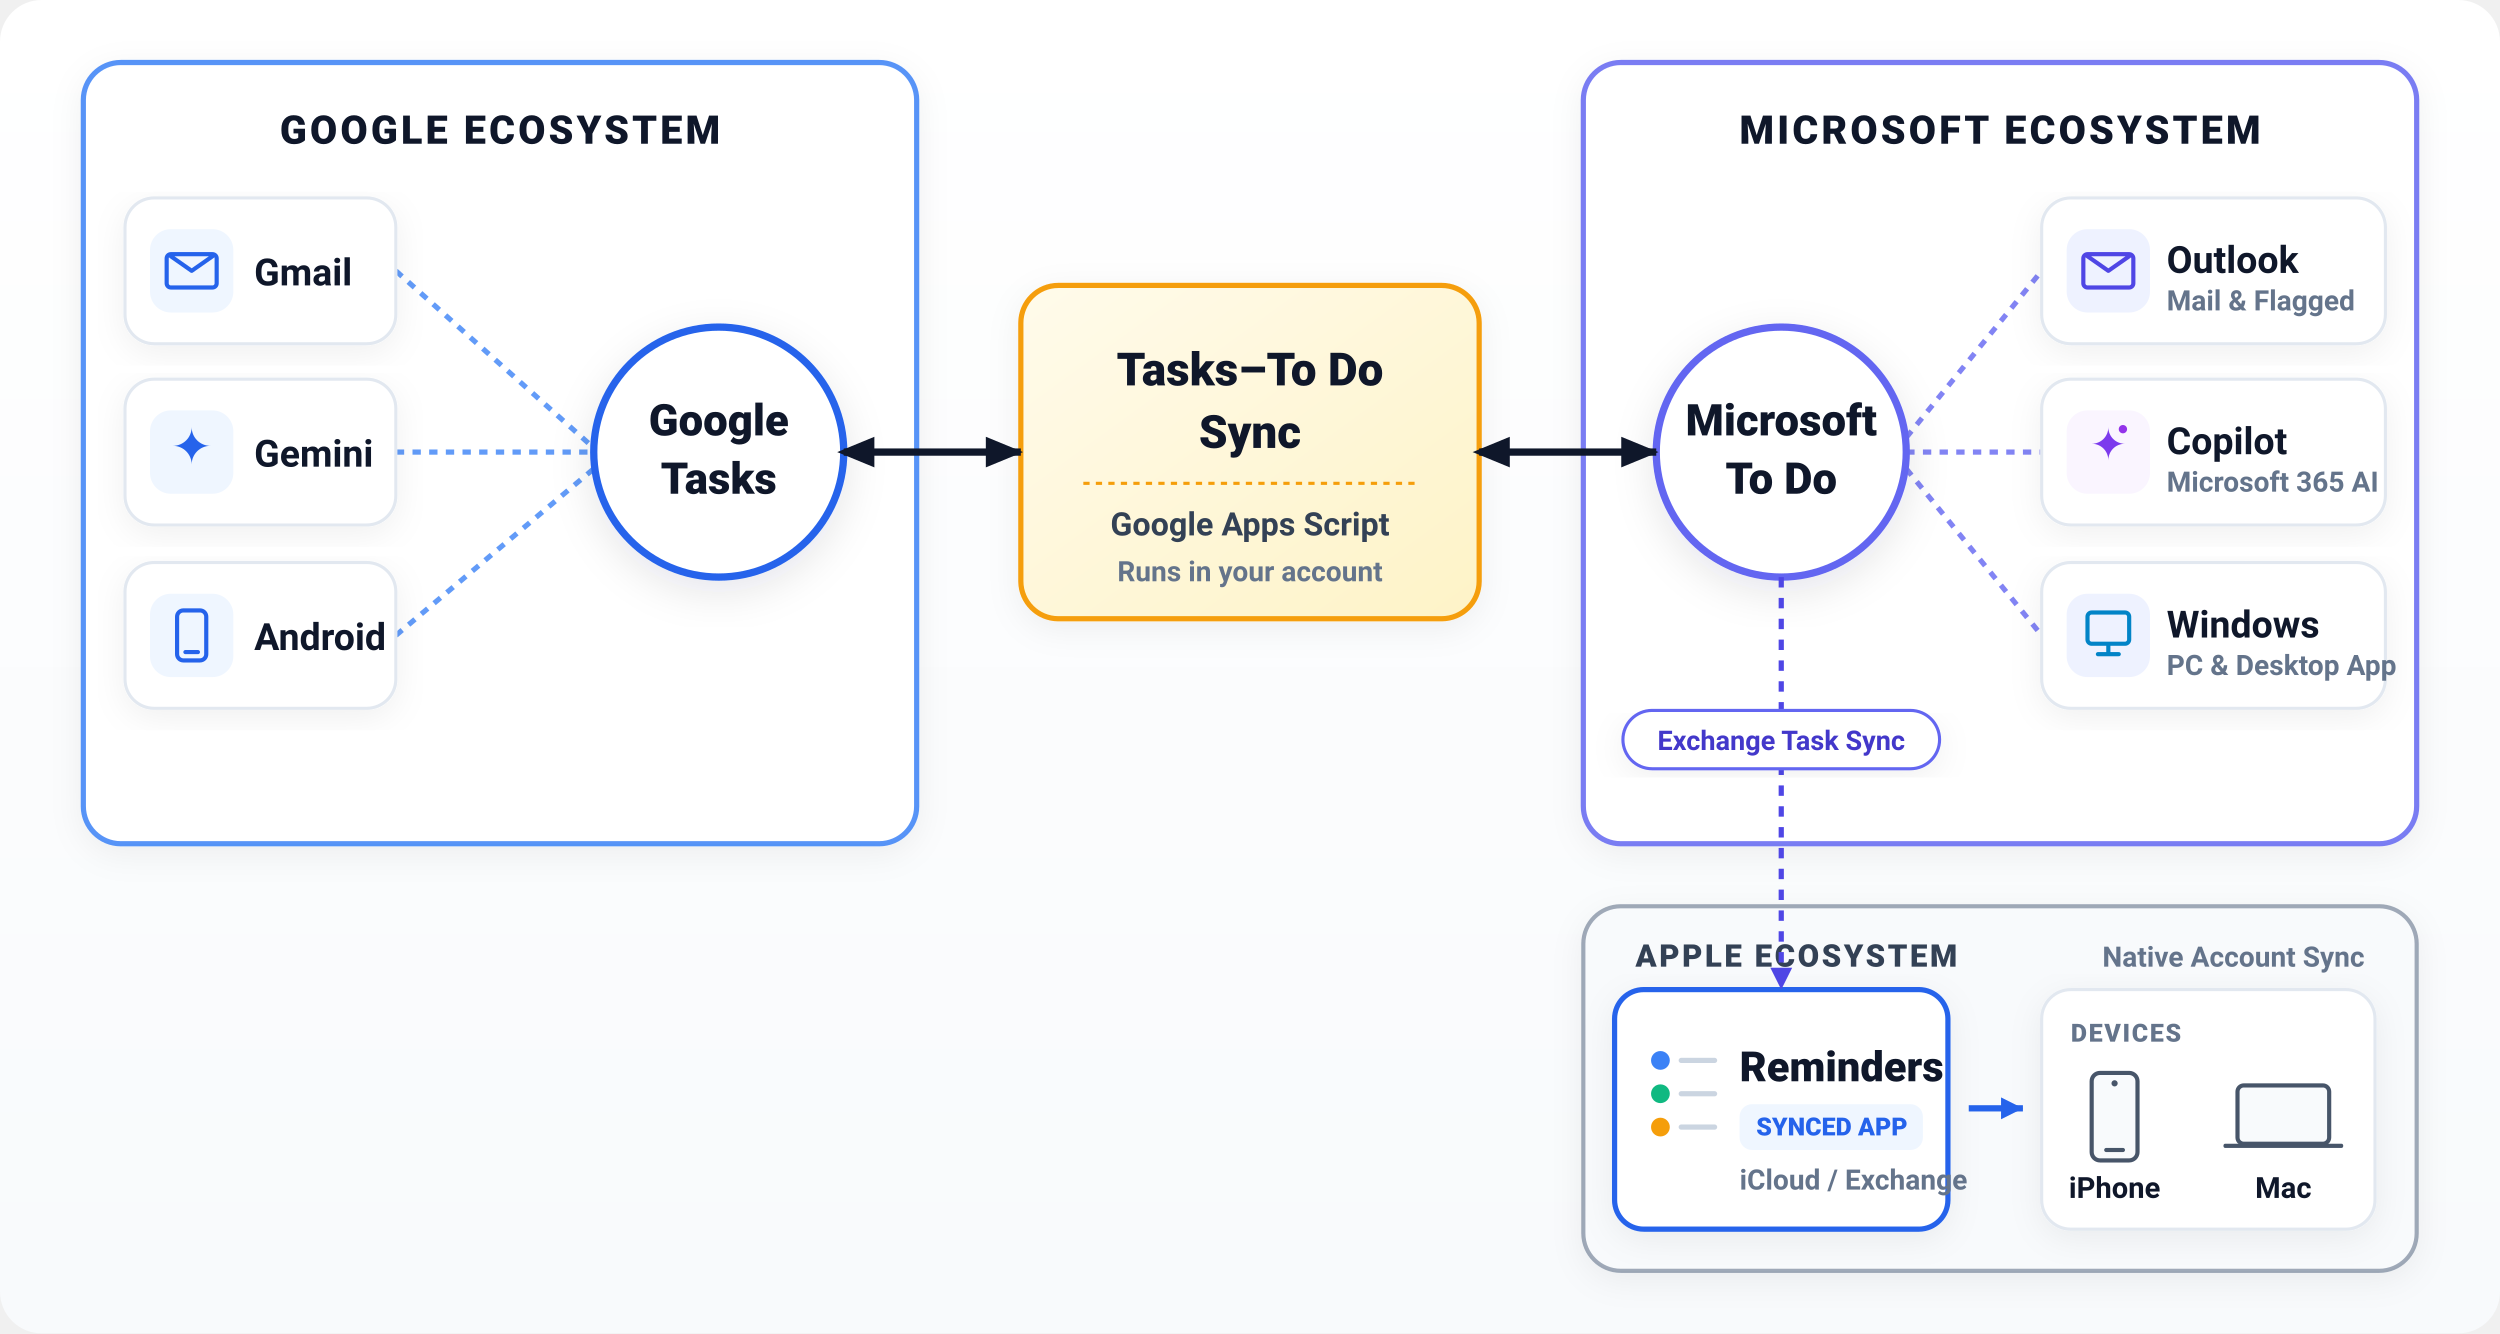
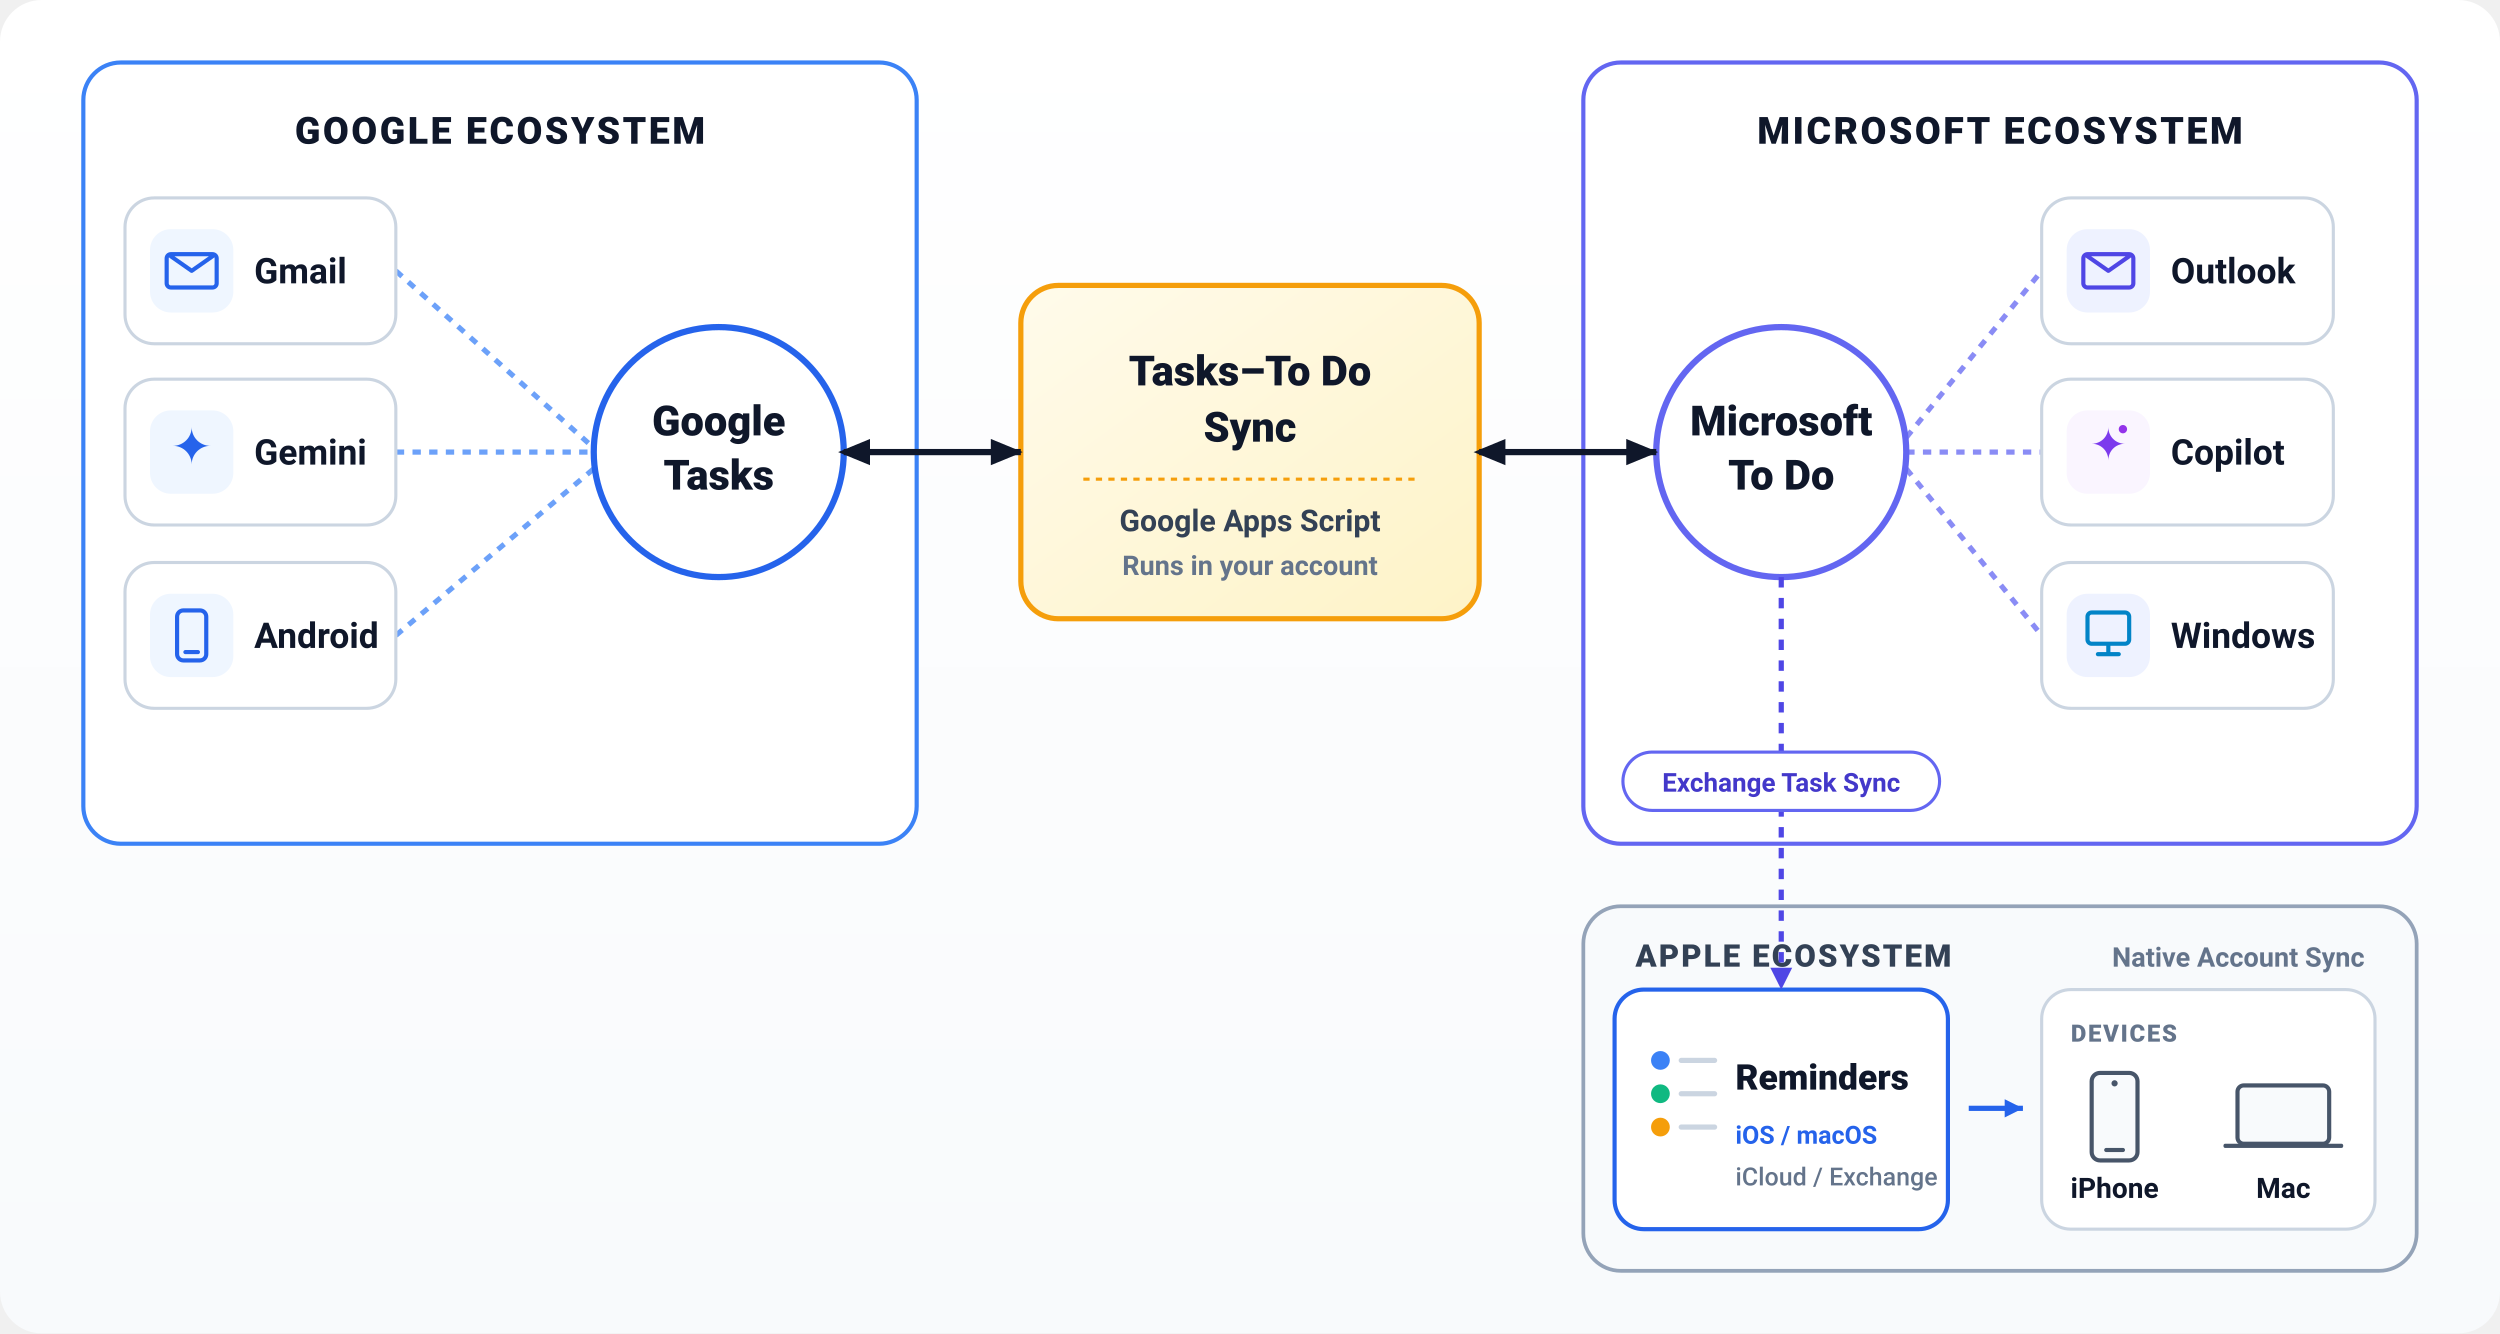
<svg xmlns="http://www.w3.org/2000/svg" width="1200" height="640" viewBox="0 0 1200 640" role="img" aria-labelledby="title desc">
  <defs>
    <style>
      text {
        font-family: -apple-system, BlinkMacSystemFont, "Segoe UI", Roboto, Helvetica, Arial, sans-serif;
        text-rendering: geometricPrecision;
        -webkit-font-smoothing: antialiased;
      }
    </style>
-     <filter id="cardShadow" x="-10%" y="-10%" width="120%" height="125%">
-       <feDropShadow dx="0" dy="4" stdDeviation="8" flood-color="#0f172a" flood-opacity="0.06" />
-     </filter>
-     <filter id="hubShadow" x="-20%" y="-20%" width="140%" height="140%">
-       <feDropShadow dx="0" dy="6" stdDeviation="10" flood-color="#0f172a" flood-opacity="0.10" />
-     </filter>
    <marker id="arrowRight" viewBox="0 0 10 10" refX="8" refY="5" markerWidth="6" markerHeight="6" orient="auto">
      <path d="M 0 1.5 L 8.5 5 L 0 8.5 z" fill="#0f172a" />
    </marker>
    <marker id="arrowLeft" viewBox="0 0 10 10" refX="1.5" refY="5" markerWidth="6" markerHeight="6" orient="auto">
      <path d="M 8.5 1.5 L 0 5 L 8.5 8.5 z" fill="#0f172a" />
    </marker>
    <marker id="arrowBlue" viewBox="0 0 10 10" refX="7" refY="5" markerWidth="5" markerHeight="5" orient="auto">
      <path d="M 0 1.5 L 7 5 L 0 8.5 z" fill="#2563eb" />
    </marker>
    <marker id="arrowIndigo" viewBox="0 0 10 10" refX="7" refY="5" markerWidth="6" markerHeight="6" orient="auto">
      <path d="M 0 1.5 L 7 5 L 0 8.5 z" fill="#4f46e5" />
    </marker>
    <linearGradient id="bgGrad" x1="0" y1="0" x2="0" y2="1">
      <stop offset="0%" stop-color="#ffffff" />
      <stop offset="100%" stop-color="#f8fafc" />
    </linearGradient>
    <linearGradient id="bridgeGrad" x1="0" y1="0" x2="1" y2="1">
      <stop offset="0%" stop-color="#fffbeb" />
      <stop offset="100%" stop-color="#fef3c7" />
    </linearGradient>
  </defs>
  <rect width="1200" height="640" rx="20" fill="url(#bgGrad)" />
-   <rect x="40" y="30" width="400" height="375" rx="18" fill="#ffffff" stroke="#3b82f6" stroke-width="2.5" stroke-opacity="0.85" filter="url(#cardShadow)" />
-   <text x="240" y="69" text-anchor="middle" fill="#0f172a" font-size="19" font-weight="800" letter-spacing="1.5">GOOGLE ECOSYSTEM</text>
-   <rect x="760" y="30" width="400" height="375" rx="18" fill="#ffffff" stroke="#6366f1" stroke-width="2.5" stroke-opacity="0.85" filter="url(#cardShadow)" />
-   <text x="960" y="69" text-anchor="middle" fill="#0f172a" font-size="19" font-weight="800" letter-spacing="1.5">MICROSOFT ECOSYSTEM</text>
-   <rect x="760" y="435" width="400" height="175" rx="18" fill="#f8fafc" stroke="#64748b" stroke-width="2" stroke-opacity="0.6" filter="url(#cardShadow)" />
-   <text x="785" y="464" fill="#334155" font-size="15" font-weight="800" letter-spacing="1.2">APPLE ECOSYSTEM</text>
-   <text x="1135" y="464" text-anchor="end" fill="#64748b" font-size="13.5" font-weight="700">Native Account Sync</text>
-   <line x1="190" y1="130" x2="285" y2="215" stroke="#3b82f6" stroke-width="2.5" stroke-dasharray="4,4" stroke-opacity="0.8" />
-   <line x1="190" y1="217" x2="285" y2="217" stroke="#3b82f6" stroke-width="2.5" stroke-dasharray="4,4" stroke-opacity="0.8" />
-   <line x1="190" y1="305" x2="285" y2="225" stroke="#3b82f6" stroke-width="2.5" stroke-dasharray="4,4" stroke-opacity="0.8" />
+   <rect x="40" y="30" width="400" height="375" rx="18" fill="#ffffff" stroke="#3b82f6" stroke-width="2" />
+   <text x="240" y="69" text-anchor="middle" fill="#0f172a" font-size="18" font-weight="800" letter-spacing="1.2">GOOGLE ECOSYSTEM</text>
+   <rect x="760" y="30" width="400" height="375" rx="18" fill="#ffffff" stroke="#6366f1" stroke-width="2" />
+   <text x="960" y="69" text-anchor="middle" fill="#0f172a" font-size="18" font-weight="800" letter-spacing="1.2">MICROSOFT ECOSYSTEM</text>
+   <rect x="760" y="435" width="400" height="175" rx="18" fill="#f8fafc" stroke="#94a3b8" stroke-width="1.8" />
+   <text x="785" y="464" fill="#334155" font-size="15" font-weight="800" letter-spacing="1">APPLE ECOSYSTEM</text>
+   <text x="1135" y="464" text-anchor="end" fill="#64748b" font-size="13" font-weight="600">Native Account Sync</text>
+   <line x1="190" y1="130" x2="285" y2="215" stroke="#3b82f6" stroke-width="2.5" stroke-dasharray="4,4" stroke-opacity="0.75" />
+   <line x1="190" y1="217" x2="285" y2="217" stroke="#3b82f6" stroke-width="2.5" stroke-dasharray="4,4" stroke-opacity="0.75" />
+   <line x1="190" y1="305" x2="285" y2="225" stroke="#3b82f6" stroke-width="2.5" stroke-dasharray="4,4" stroke-opacity="0.75" />
  <g transform="translate(60, 95)">
-     <rect width="130" height="70" rx="14" fill="#ffffff" stroke="#e2e8f0" stroke-width="1.5" filter="url(#cardShadow)" />
+     <rect width="130" height="70" rx="14" fill="#ffffff" stroke="#cbd5e1" stroke-width="1.5" />
    <rect x="12" y="15" width="40" height="40" rx="10" fill="#eff6ff" />
    <path d="M 22 28 L 32 35 L 42 28 M 22 27 L 42 27 C 43.1 27 44 27.9 44 29 L 44 41 C 44 42.1 43.1 43 42 43 L 22 43 C 20.9 43 20 42.1 20 41 L 20 29 C 20 27.9 20.9 27 22 27 Z" fill="none" stroke="#2563eb" stroke-width="2" stroke-linecap="round" stroke-linejoin="round" />
-     <text x="62" y="42" fill="#0f172a" font-size="18" font-weight="700">Gmail</text>
+     <text x="62" y="41" fill="#0f172a" font-size="17" font-weight="700">Gmail</text>
  </g>
  <g transform="translate(60, 182)">
-     <rect width="130" height="70" rx="14" fill="#ffffff" stroke="#e2e8f0" stroke-width="1.5" filter="url(#cardShadow)" />
+     <rect width="130" height="70" rx="14" fill="#ffffff" stroke="#cbd5e1" stroke-width="1.5" />
    <rect x="12" y="15" width="40" height="40" rx="10" fill="#eff6ff" />
    <path d="M 32 23 C 32 28 36 32 41 32 C 36 32 32 36 32 41 C 32 36 28 32 23 32 C 28 32 32 28 32 23 Z" fill="#2563eb" />
-     <text x="62" y="42" fill="#0f172a" font-size="18" font-weight="700">Gemini</text>
+     <text x="62" y="41" fill="#0f172a" font-size="17" font-weight="700">Gemini</text>
  </g>
  <g transform="translate(60, 270)">
-     <rect width="130" height="70" rx="14" fill="#ffffff" stroke="#e2e8f0" stroke-width="1.5" filter="url(#cardShadow)" />
+     <rect width="130" height="70" rx="14" fill="#ffffff" stroke="#cbd5e1" stroke-width="1.5" />
    <rect x="12" y="15" width="40" height="40" rx="10" fill="#eff6ff" />
    <rect x="25" y="23" width="14" height="24" rx="3" fill="none" stroke="#2563eb" stroke-width="2" />
    <line x1="29" y1="43" x2="35" y2="43" stroke="#2563eb" stroke-width="2" stroke-linecap="round" />
-     <text x="62" y="42" fill="#0f172a" font-size="18" font-weight="700">Android</text>
+     <text x="62" y="41" fill="#0f172a" font-size="17" font-weight="700">Android</text>
  </g>
  <g transform="translate(345, 217)">
-     <circle r="60" fill="#ffffff" stroke="#2563eb" stroke-width="3.5" filter="url(#hubShadow)" />
-     <text x="0" y="-8" text-anchor="middle" fill="#0f172a" font-size="21" font-weight="800">Google</text>
-     <text x="0" y="20" text-anchor="middle" fill="#0f172a" font-size="21" font-weight="800">Tasks</text>
+     <circle r="60" fill="#ffffff" stroke="#2563eb" stroke-width="3" />
+     <text x="0" y="-8" text-anchor="middle" fill="#0f172a" font-size="20" font-weight="800">Google</text>
+     <text x="0" y="18" text-anchor="middle" fill="#0f172a" font-size="20" font-weight="800">Tasks</text>
  </g>
-   <line x1="915" y1="210" x2="980" y2="130" stroke="#6366f1" stroke-width="2.5" stroke-dasharray="4,4" stroke-opacity="0.8" />
-   <line x1="915" y1="217" x2="980" y2="217" stroke="#6366f1" stroke-width="2.5" stroke-dasharray="4,4" stroke-opacity="0.8" />
-   <line x1="915" y1="225" x2="980" y2="305" stroke="#6366f1" stroke-width="2.5" stroke-dasharray="4,4" stroke-opacity="0.8" />
+   <line x1="915" y1="210" x2="980" y2="130" stroke="#6366f1" stroke-width="2.5" stroke-dasharray="4,4" stroke-opacity="0.75" />
+   <line x1="915" y1="217" x2="980" y2="217" stroke="#6366f1" stroke-width="2.5" stroke-dasharray="4,4" stroke-opacity="0.75" />
+   <line x1="915" y1="225" x2="980" y2="305" stroke="#6366f1" stroke-width="2.5" stroke-dasharray="4,4" stroke-opacity="0.75" />
  <g transform="translate(980, 95)">
-     <rect width="165" height="70" rx="14" fill="#ffffff" stroke="#e2e8f0" stroke-width="1.5" filter="url(#cardShadow)" />
+     <rect width="140" height="70" rx="14" fill="#ffffff" stroke="#cbd5e1" stroke-width="1.5" />
    <rect x="12" y="15" width="40" height="40" rx="10" fill="#eef2ff" />
    <path d="M 22 28 L 32 35 L 42 28 M 22 27 L 42 27 C 43.1 27 44 27.9 44 29 L 44 41 C 44 42.1 43.1 43 42 43 L 22 43 C 20.9 43 20 42.1 20 41 L 20 29 C 20 27.9 20.9 27 22 27 Z" fill="none" stroke="#4f46e5" stroke-width="2" stroke-linecap="round" stroke-linejoin="round" />
-     <text x="60" y="36" fill="#0f172a" font-size="18" font-weight="700">Outlook</text>
-     <text x="60" y="54" fill="#64748b" font-size="13.5" font-weight="600">Mail &amp; Flagged</text>
+     <text x="62" y="41" fill="#0f172a" font-size="17" font-weight="700">Outlook</text>
  </g>
  <g transform="translate(980, 182)">
-     <rect width="165" height="70" rx="14" fill="#ffffff" stroke="#e2e8f0" stroke-width="1.5" filter="url(#cardShadow)" />
+     <rect width="140" height="70" rx="14" fill="#ffffff" stroke="#cbd5e1" stroke-width="1.5" />
    <rect x="12" y="15" width="40" height="40" rx="10" fill="#faf5ff" />
    <path d="M 32 23 C 32 27.5 35.5 31 40 31 C 35.5 31 32 34.5 32 39 C 32 34.5 28.5 31 24 31 C 28.5 31 32 27.5 32 23 Z" fill="#7c3aed" />
    <circle cx="39" cy="24" r="2" fill="#9333ea" />
-     <text x="60" y="36" fill="#0f172a" font-size="18" font-weight="700">Copilot</text>
-     <text x="60" y="54" fill="#64748b" font-size="13.5" font-weight="600">Microsoft 365 AI</text>
+     <text x="62" y="41" fill="#0f172a" font-size="17" font-weight="700">Copilot</text>
  </g>
  <g transform="translate(980, 270)">
-     <rect width="165" height="70" rx="14" fill="#ffffff" stroke="#e2e8f0" stroke-width="1.5" filter="url(#cardShadow)" />
+     <rect width="140" height="70" rx="14" fill="#ffffff" stroke="#cbd5e1" stroke-width="1.5" />
    <rect x="12" y="15" width="40" height="40" rx="10" fill="#eef2ff" />
    <rect x="22" y="24" width="20" height="15" rx="2" fill="none" stroke="#0284c7" stroke-width="2" />
    <line x1="32" y1="39" x2="32" y2="44" stroke="#0284c7" stroke-width="2" />
    <line x1="27" y1="44" x2="37" y2="44" stroke="#0284c7" stroke-width="2" stroke-linecap="round" />
-     <text x="60" y="36" fill="#0f172a" font-size="18" font-weight="700">Windows</text>
-     <text x="60" y="54" fill="#64748b" font-size="13.5" font-weight="600">PC &amp; Desktop App</text>
+     <text x="62" y="41" fill="#0f172a" font-size="17" font-weight="700">Windows</text>
  </g>
  <g transform="translate(855, 217)">
-     <circle r="60" fill="#ffffff" stroke="#6366f1" stroke-width="3.5" filter="url(#hubShadow)" />
-     <text x="0" y="-8" text-anchor="middle" fill="#0f172a" font-size="21" font-weight="800">Microsoft</text>
-     <text x="0" y="20" text-anchor="middle" fill="#0f172a" font-size="21" font-weight="800">To Do</text>
+     <circle r="60" fill="#ffffff" stroke="#6366f1" stroke-width="3" />
+     <text x="0" y="-8" text-anchor="middle" fill="#0f172a" font-size="20" font-weight="800">Microsoft</text>
+     <text x="0" y="18" text-anchor="middle" fill="#0f172a" font-size="20" font-weight="800">To Do</text>
  </g>
  <g transform="translate(775, 475)">
-     <rect width="160" height="115" rx="14" fill="#ffffff" stroke="#2563eb" stroke-width="2.5" filter="url(#cardShadow)" />
+     <rect width="160" height="115" rx="14" fill="#ffffff" stroke="#2563eb" stroke-width="2" />
    <g transform="translate(14, 24)">
      <circle cx="8" cy="10" r="4.5" fill="#3b82f6" />
      <line x1="18" y1="10" x2="34" y2="10" stroke="#cbd5e1" stroke-width="2.5" stroke-linecap="round" />
      <circle cx="8" cy="26" r="4.5" fill="#10b981" />
      <line x1="18" y1="26" x2="34" y2="26" stroke="#cbd5e1" stroke-width="2.5" stroke-linecap="round" />
      <circle cx="8" cy="42" r="4.5" fill="#f59e0b" />
      <line x1="18" y1="42" x2="34" y2="42" stroke="#cbd5e1" stroke-width="2.5" stroke-linecap="round" />
    </g>
-     <text x="60" y="44" fill="#0f172a" font-size="20" font-weight="800">Reminders</text>
-     <rect x="60" y="55" width="88" height="22" rx="6" fill="#eff6ff" />
-     <text x="68" y="70" fill="#2563eb" font-size="12" font-weight="800">SYNCED APP</text>
-     <text x="60" y="96" fill="#64748b" font-size="13.5" font-weight="600">iCloud / Exchange</text>
+     <text x="58" y="48" fill="#0f172a" font-size="17" font-weight="800">Reminders</text>
+     <text x="58" y="74" fill="#2563eb" font-size="12" font-weight="700">iOS / macOS</text>
+     <text x="58" y="94" fill="#64748b" font-size="12" font-weight="500">iCloud / Exchange</text>
  </g>
  <g transform="translate(945, 532)">
-     <line x1="0" y1="0" x2="26" y2="0" stroke="#2563eb" stroke-width="3" marker-end="url(#arrowBlue)" />
+     <line x1="0" y1="0" x2="26" y2="0" stroke="#2563eb" stroke-width="2.5" marker-end="url(#arrowBlue)" />
  </g>
  <g transform="translate(980, 475)">
-     <rect width="160" height="115" rx="14" fill="#ffffff" stroke="#e2e8f0" stroke-width="1.5" filter="url(#cardShadow)" />
-     <text x="14" y="25" fill="#64748b" font-size="12" font-weight="800" letter-spacing="0.8">DEVICES</text>
+     <rect width="160" height="115" rx="14" fill="#ffffff" stroke="#cbd5e1" stroke-width="1.5" />
+     <text x="14" y="25" fill="#64748b" font-size="11.5" font-weight="800" letter-spacing="0.8">DEVICES</text>
    <g transform="translate(18, 34)">
      <rect x="6" y="6" width="22" height="42" rx="4" fill="#f8fafc" stroke="#475569" stroke-width="2" />
      <line x1="13" y1="43" x2="21" y2="43" stroke="#475569" stroke-width="2" stroke-linecap="round" />
      <circle cx="17" cy="11" r="1.5" fill="#475569" />
-       <text x="17" y="66" text-anchor="middle" fill="#0f172a" font-size="14" font-weight="700">iPhone</text>
+       <text x="17" y="66" text-anchor="middle" fill="#0f172a" font-size="13.5" font-weight="700">iPhone</text>
    </g>
    <g transform="translate(86, 34)">
      <rect x="8" y="12" width="44" height="28" rx="3" fill="#f8fafc" stroke="#475569" stroke-width="2" />
      <path d="M 2 40 L 58 40 C 59 40 59 42 58 42 L 2 42 C 1 42 1 40 2 40 Z" fill="#475569" />
-       <text x="30" y="66" text-anchor="middle" fill="#0f172a" font-size="14" font-weight="700">Mac</text>
+       <text x="30" y="66" text-anchor="middle" fill="#0f172a" font-size="13.5" font-weight="700">Mac</text>
    </g>
  </g>
  <g transform="translate(490, 137)">
-     <rect width="220" height="160" rx="18" fill="url(#bridgeGrad)" stroke="#f59e0b" stroke-width="2.5" filter="url(#cardShadow)" />
-     <text x="110" y="48" text-anchor="middle" fill="#0f172a" font-size="22" font-weight="800">Tasks–To Do</text>
-     <text x="110" y="78" text-anchor="middle" fill="#0f172a" font-size="22" font-weight="800">Sync</text>
-     <line x1="30" y1="95" x2="190" y2="95" stroke="#f59e0b" stroke-width="1.5" stroke-dasharray="3,3" />
-     <text x="110" y="120" text-anchor="middle" fill="#334155" font-size="15.5" font-weight="700">Google Apps Script</text>
-     <text x="110" y="142" text-anchor="middle" fill="#64748b" font-size="13.5" font-weight="600">Runs in your account</text>
+     <rect width="220" height="160" rx="18" fill="url(#bridgeGrad)" stroke="#f59e0b" stroke-width="2.5" />
+     <text x="110" y="48" text-anchor="middle" fill="#0f172a" font-size="20" font-weight="800">Tasks–To Do</text>
+     <text x="110" y="75" text-anchor="middle" fill="#0f172a" font-size="20" font-weight="800">Sync</text>
+     <line x1="30" y1="93" x2="190" y2="93" stroke="#f59e0b" stroke-width="1.5" stroke-dasharray="3,3" />
+     <text x="110" y="118" text-anchor="middle" fill="#334155" font-size="14.5" font-weight="700">Google Apps Script</text>
+     <text x="110" y="139" text-anchor="middle" fill="#64748b" font-size="13" font-weight="600">Runs in your account</text>
  </g>
-   <line x1="405" y1="217" x2="490" y2="217" stroke="#0f172a" stroke-width="3.5" marker-start="url(#arrowLeft)" marker-end="url(#arrowRight)" />
-   <line x1="710" y1="217" x2="795" y2="217" stroke="#0f172a" stroke-width="3.5" marker-start="url(#arrowLeft)" marker-end="url(#arrowRight)" />
+   <line x1="405" y1="217" x2="490" y2="217" stroke="#0f172a" stroke-width="3" marker-start="url(#arrowLeft)" marker-end="url(#arrowRight)" />
+   <line x1="710" y1="217" x2="795" y2="217" stroke="#0f172a" stroke-width="3" marker-start="url(#arrowLeft)" marker-end="url(#arrowRight)" />
  <line x1="855" y1="277" x2="855" y2="475" stroke="#4f46e5" stroke-width="2.5" stroke-dasharray="5,5" marker-end="url(#arrowIndigo)" />
-   <g transform="translate(855, 355)">
-     <rect x="-76" y="-14" width="152" height="28" rx="14" fill="#ffffff" stroke="#6366f1" stroke-width="1.5" filter="url(#cardShadow)" />
-     <text x="0" y="5" text-anchor="middle" fill="#4338ca" font-size="13" font-weight="700">Exchange Task Sync</text>
+   <g transform="translate(855, 375)">
+     <rect x="-76" y="-14" width="152" height="28" rx="14" fill="#ffffff" stroke="#6366f1" stroke-width="1.5" />
+     <text x="0" y="5" text-anchor="middle" fill="#4338ca" font-size="12.5" font-weight="700">Exchange Task Sync</text>
  </g>
</svg>
